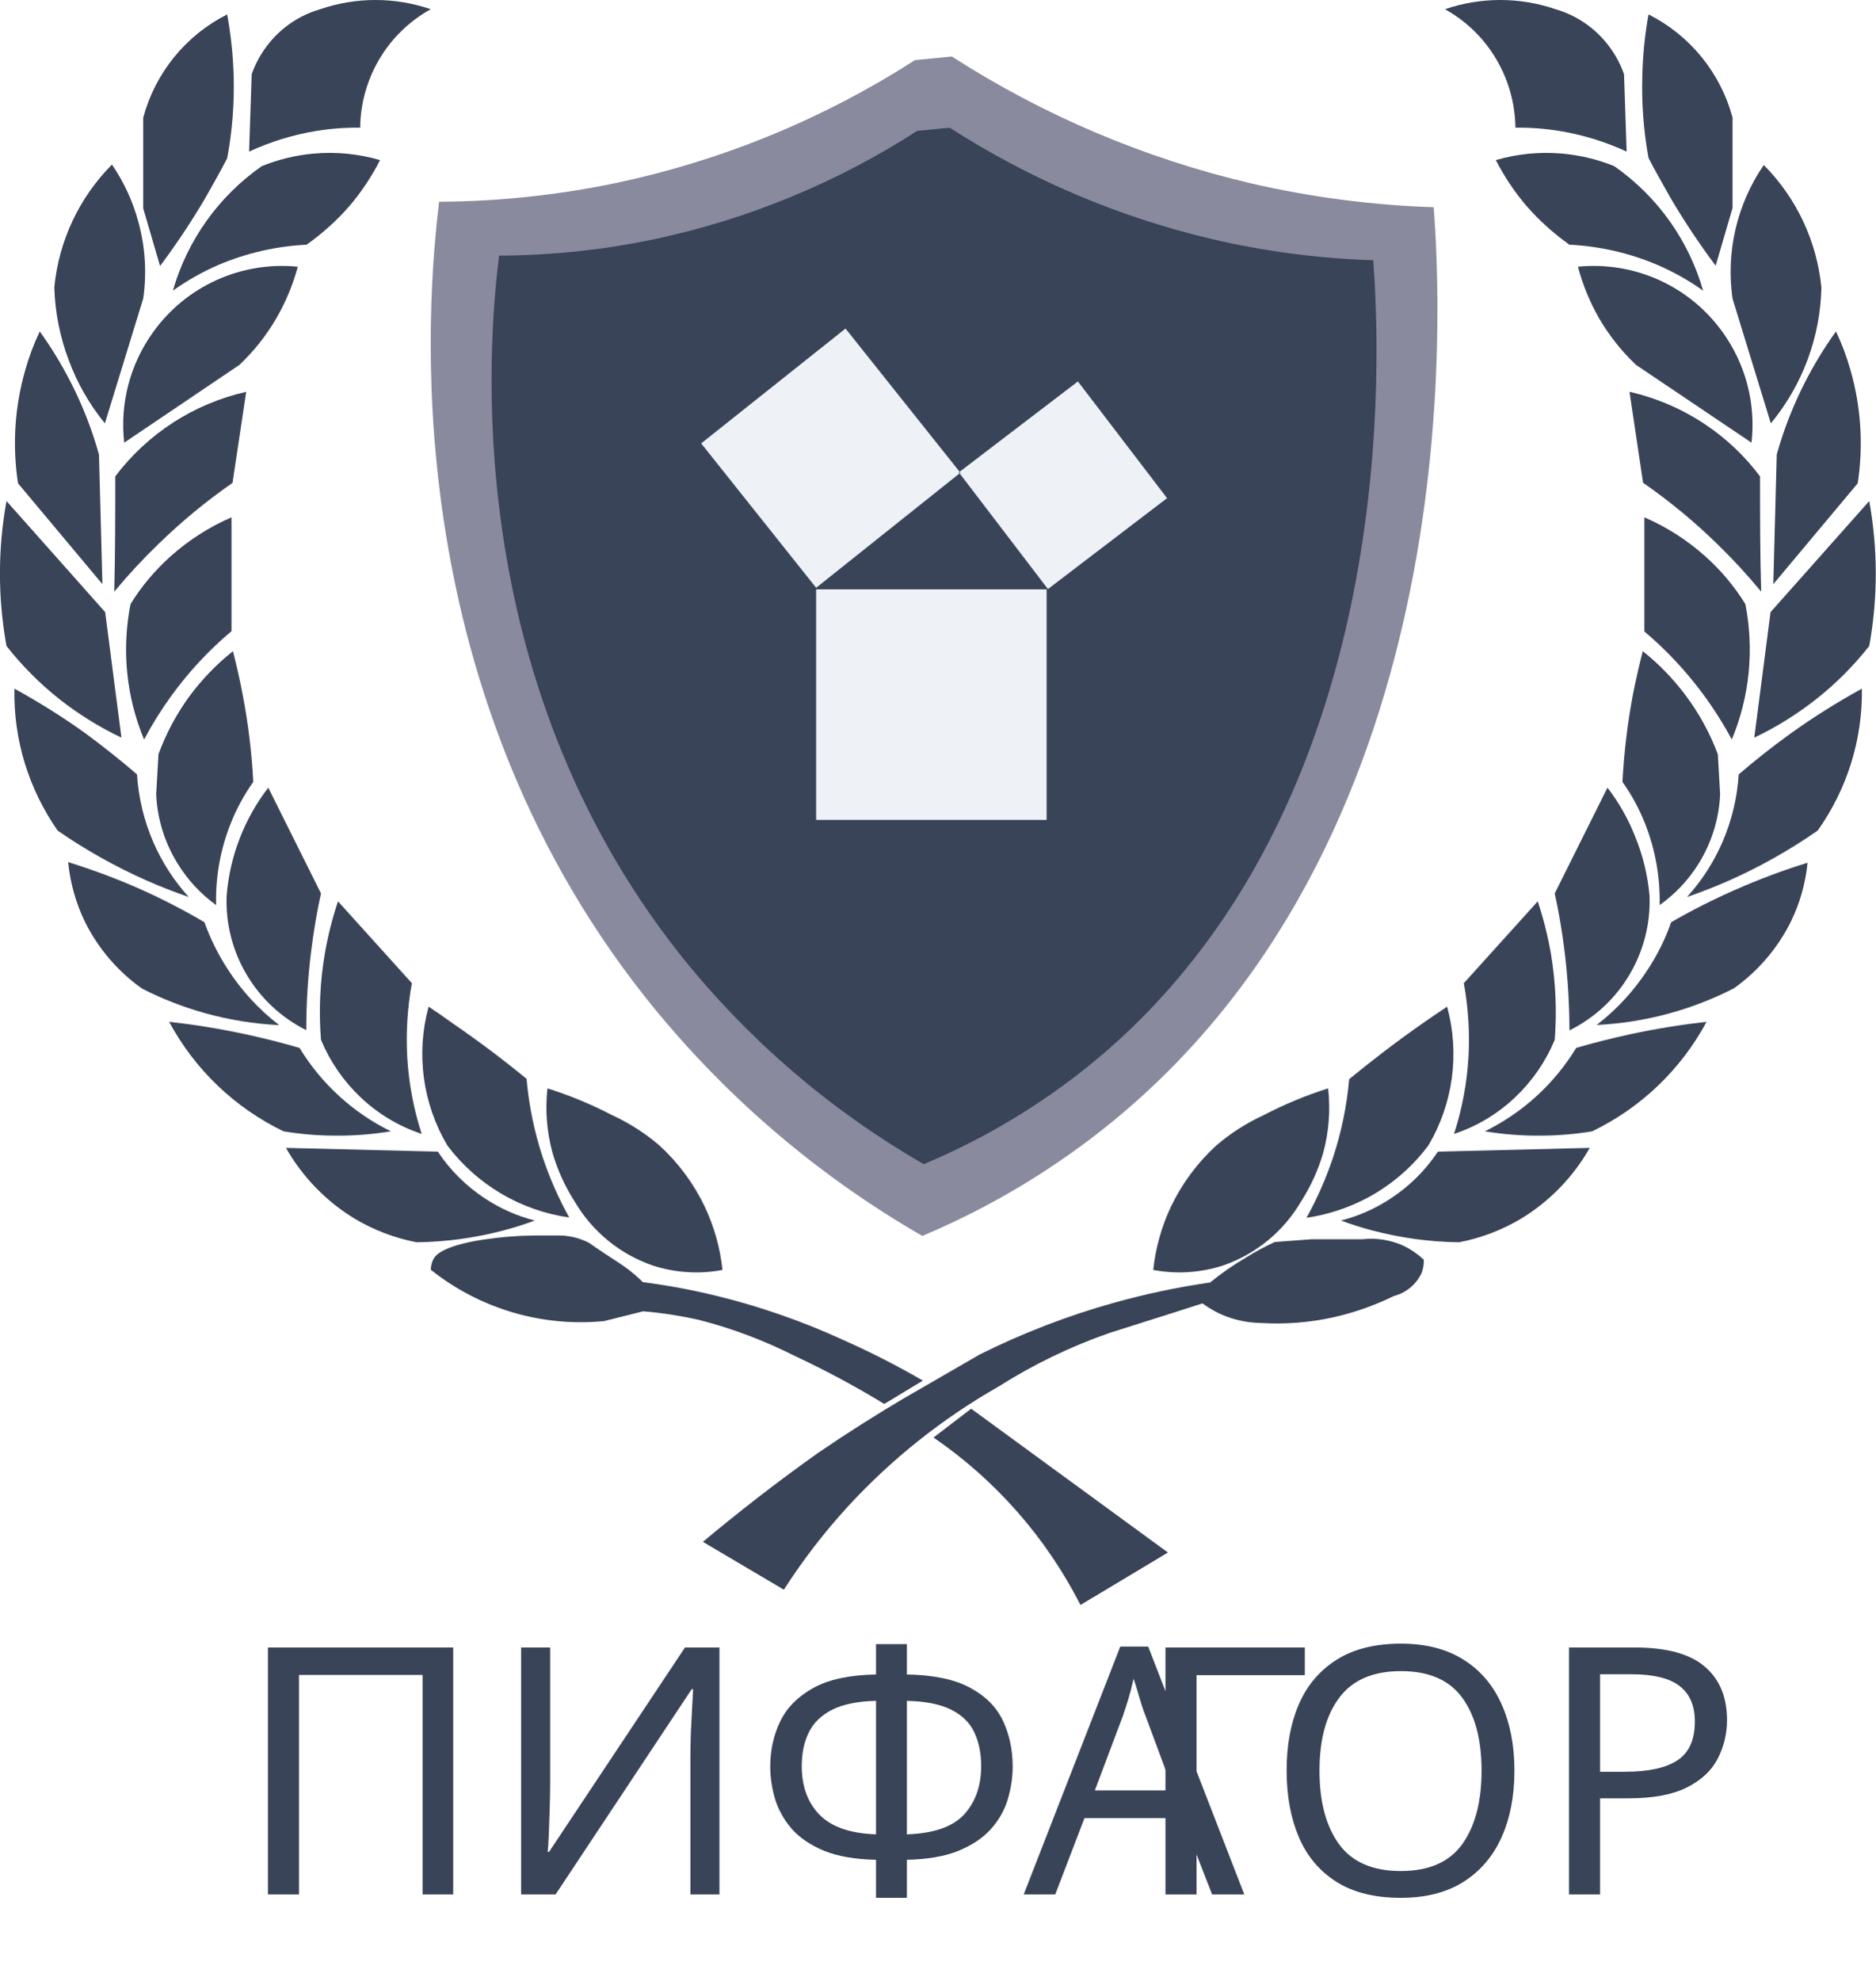
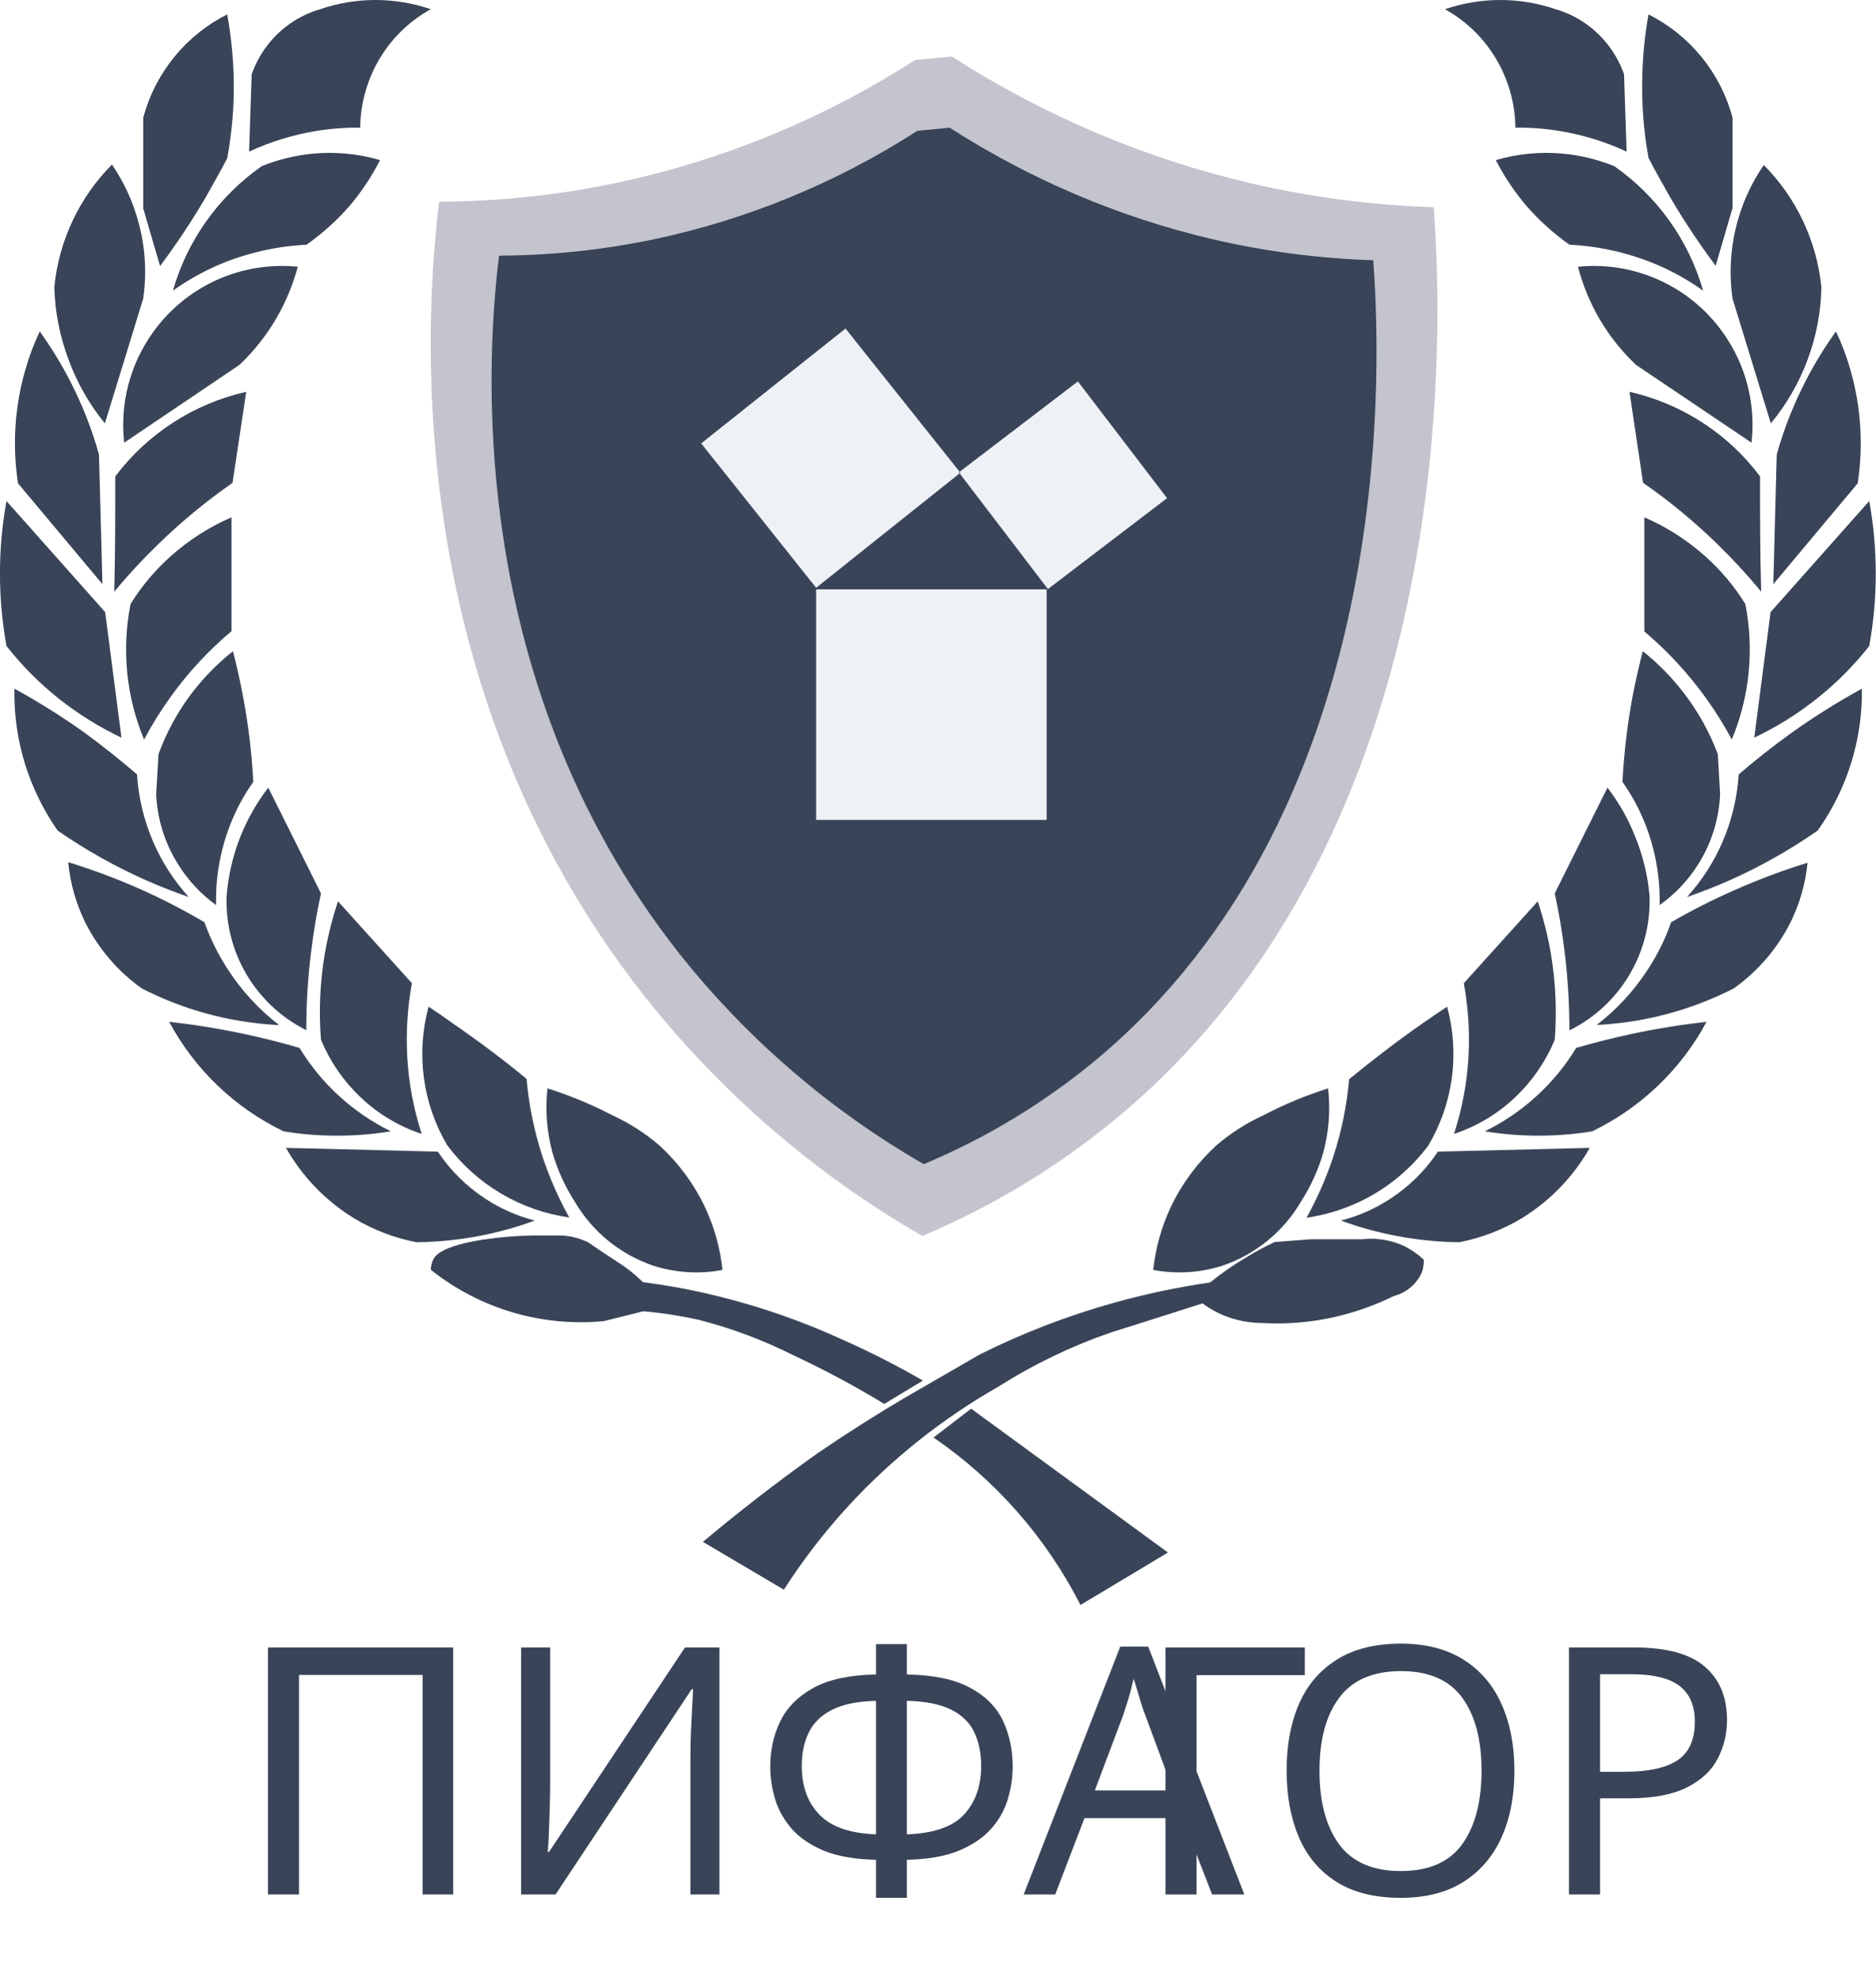
<svg xmlns="http://www.w3.org/2000/svg" xmlns:xlink="http://www.w3.org/1999/xlink" viewBox="0 0 130.2 137.42">
  <defs>
-     <style>.cls-1{fill:#8a8a9f;}.cls-2,.cls-4{fill:#394458;}.cls-3{fill:#eef1f6;}.cls-4{font-size:24px;font-family:Forum;}.cls-5{letter-spacing:-0.06em;}</style>
+     <style>
+ .cls-1{fill:#c4c4ce;}.cls-2,.cls-4{fill:#394458;}.cls-3{fill:#eef1f6;}
+ .cls-4{font-size:24px;font-family:Forum;}.cls-5{letter-spacing:-0.06em;}
+ </style>
    <symbol id="Новый_символ" data-name="Новый символ" viewBox="0 0 130.2 137.42">
      <path class="cls-1" d="M99.52,14.38c.48,6.55,2.61,43-22.22,63.39a53.92,53.92,0,0,1-13.28,8A67.74,67.74,0,0,1,44.75,69.15C27.32,47.08,29.65,20.9,30.48,14a61.58,61.58,0,0,0,12.27-1.3A62.06,62.06,0,0,0,63.51,4.17l2.56-.25a66.35,66.35,0,0,0,20.71,8.79A65.93,65.93,0,0,0,99.52,14.38Z" />
      <path class="cls-2" d="M95.32,18.06c.43,5.76,2.31,37.83-19.53,55.73a47.39,47.39,0,0,1-11.67,7A59.68,59.68,0,0,1,47.18,66.21C31.85,46.81,33.9,23.79,34.64,17.74A53.78,53.78,0,0,0,45.42,16.6,54.66,54.66,0,0,0,63.67,9.08l2.25-.22a58.36,58.36,0,0,0,18.2,7.73A57.51,57.51,0,0,0,95.32,18.06Z" />
      <rect class="cls-3" x="56.65" y="40.9" width="16" height="16" />
      <polygon class="cls-3" points="81.01 34.57 72.74 40.88 66.61 32.85 66.66 32.81 66.61 32.74 74.82 26.47 81.01 34.57" />
      <polygon class="cls-3" points="66.56 32.78 66.61 32.85 56.65 40.79 48.67 30.77 58.69 22.8 66.61 32.74 66.56 32.78" />
      <path class="cls-2" d="M29.9.64a11.84,11.84,0,0,0-7.68,0,7.08,7.08,0,0,0-2.45,1.27,7.25,7.25,0,0,0-2.3,3.24l-.18,5.37a18,18,0,0,1,4.65-1.43A17.44,17.44,0,0,1,25,8.86a9.57,9.57,0,0,1,1.48-5A9.46,9.46,0,0,1,29.9.64Z" />
      <path class="cls-2" d="M15.77,1A11.3,11.3,0,0,0,9.94,8.17v6.29l1.17,4a51.09,51.09,0,0,0,3.13-4.7c.56-1,1.07-1.88,1.53-2.78a27.18,27.18,0,0,0,.45-5.71A28.76,28.76,0,0,0,15.77,1Z" />
      <path class="cls-2" d="M12,20.17a15.87,15.87,0,0,1,6.17-8.64,12.62,12.62,0,0,1,3.59-.87,12.42,12.42,0,0,1,4.62.45,16.48,16.48,0,0,1-2.1,3.16,16.92,16.92,0,0,1-3,2.71,18,18,0,0,0-6.11,1.4A17.41,17.41,0,0,0,12,20.17Z" />
      <path class="cls-2" d="M8.62,30.72a11,11,0,0,1,2-7.66,11,11,0,0,1,10.05-4.55,14.82,14.82,0,0,1-1.49,3.58,14.48,14.48,0,0,1-2.56,3.23Z" />
      <path class="cls-2" d="M7.28,29.38l2.66-8.66a13,13,0,0,0-.33-5.3,13,13,0,0,0-1.84-4,14,14,0,0,0-4,8.51,15.47,15.47,0,0,0,1,5.06A15.28,15.28,0,0,0,7.28,29.38Z" />
      <path class="cls-2" d="M2.76,23a27.43,27.43,0,0,1,2.11,3.45,26.79,26.79,0,0,1,2,5.09l.24,9-5.86-7a18.37,18.37,0,0,1,.5-7.85A16.89,16.89,0,0,1,2.76,23Z" />
      <path class="cls-2" d="M17.09,27.19A15.72,15.72,0,0,0,8,33.06c0,2.67,0,5.34-.07,8A40.8,40.8,0,0,1,11,37.75a40.29,40.29,0,0,1,5.14-4.24Z" />
      <path class="cls-2" d="M10,51.32a25.47,25.47,0,0,1,1.87-3,25,25,0,0,1,4.2-4.52V35.9a15.6,15.6,0,0,0-4.21,2.69,14.92,14.92,0,0,0-2.8,3.33,16.24,16.24,0,0,0,.94,9.4Z" />
      <path class="cls-2" d="M8.43,51.19c-.38-2.9-.75-5.81-1.13-8.71L.45,34.77a28.14,28.14,0,0,0,0,10.06A22.31,22.31,0,0,0,4.1,48.5,22.7,22.7,0,0,0,8.43,51.19Z" />
      <path class="cls-2" d="M15,62.81a14.3,14.3,0,0,1,1-5.63,13.72,13.72,0,0,1,1.58-2.92,44.37,44.37,0,0,0-.75-6.13c-.19-1-.42-2-.66-2.94a16.56,16.56,0,0,0-3,3.1A16.33,16.33,0,0,0,11,52.34l-.16,2.78a9.93,9.93,0,0,0,1.49,4.81A10,10,0,0,0,15,62.81Z" />
      <path class="cls-2" d="M9.51,53.74a14.05,14.05,0,0,0,1.13,4.7,13.9,13.9,0,0,0,2.46,3.81c-.92-.32-1.89-.69-2.89-1.13A37.72,37.72,0,0,1,4,57.64,16.91,16.91,0,0,1,1.73,53,16.64,16.64,0,0,1,1,47.79a49.08,49.08,0,0,1,4.89,3.07C7.21,51.83,8.43,52.81,9.51,53.74Z" />
      <path class="cls-2" d="M21.26,71.49a43.18,43.18,0,0,1,.32-5.33c.18-1.5.42-2.89.7-4.16l-3.66-7.34a14.14,14.14,0,0,0-2.89,7.51,10,10,0,0,0,5.53,9.32Z" />
      <path class="cls-2" d="M19.38,71.14a15.4,15.4,0,0,1-3.58-3.89A15.59,15.59,0,0,1,14.19,64,45,45,0,0,0,9.73,61.7a45.15,45.15,0,0,0-5-1.87A12.25,12.25,0,0,0,5.91,64,12.51,12.51,0,0,0,9.85,68.6a23.29,23.29,0,0,0,4.38,1.71A23.64,23.64,0,0,0,19.38,71.14Z" />
      <path class="cls-2" d="M23.46,62.55a24.94,24.94,0,0,0-.91,3.61,24.14,24.14,0,0,0-.27,6,11.62,11.62,0,0,0,2.76,4,11.34,11.34,0,0,0,4.23,2.53,21.32,21.32,0,0,1-1-5.29,21.92,21.92,0,0,1,.32-5.17Z" />
      <path class="cls-2" d="M20.79,72.72a15.3,15.3,0,0,0,6.34,5.79,22.65,22.65,0,0,1-3.94.3,22.21,22.21,0,0,1-3.51-.3,17.78,17.78,0,0,1-7.94-7.6c1.63.18,3.41.46,5.29.86C18.36,72.06,19.62,72.38,20.79,72.72Z" />
      <path class="cls-2" d="M29.75,69.86a12.47,12.47,0,0,0,1.3,9.63,12.84,12.84,0,0,0,8.46,5,25,25,0,0,1-1.85-4.21,24.06,24.06,0,0,1-1.11-5.41C35,73.59,33.25,72.27,31.4,71,30.85,70.6,30.3,70.22,29.75,69.86Z" />
      <path class="cls-2" d="M30.39,79.92a11.47,11.47,0,0,0,3.32,3.28,11.24,11.24,0,0,0,3.41,1.5,21.56,21.56,0,0,1-2.14.68,24.77,24.77,0,0,1-6.06.83,13.26,13.26,0,0,1-4.34-1.66,13.61,13.61,0,0,1-4.73-4.89Z" />
      <path class="cls-2" d="M29.9,88.1a1.75,1.75,0,0,1,.18-.71c.14-.26.57-.91,3.43-1.36A25.74,25.74,0,0,1,37,85.74c.67,0,1.24,0,1.62,0a4.65,4.65,0,0,1,2.19.47c.22.12.14.1,1.1.74s1.22.78,1.72,1.16a11.88,11.88,0,0,1,1,.87,46.35,46.35,0,0,1,5.07.94A48.62,48.62,0,0,1,58.55,93a57.07,57.07,0,0,1,5.51,2.81l-2.68,1.62a64.31,64.31,0,0,0-6.25-3.35,32.77,32.77,0,0,0-6.6-2.48A28.71,28.71,0,0,0,44.65,91l-2.72.68a16.7,16.7,0,0,1-12-3.54Z" />
      <path class="cls-2" d="M50.15,88.13a13.65,13.65,0,0,0-1.22-4.37,13.84,13.84,0,0,0-3.16-4.27,14,14,0,0,0-3.28-2.1A27.71,27.71,0,0,0,38,75.53,12,12,0,0,0,38.35,80,13,13,0,0,0,39.9,83.4a10.08,10.08,0,0,0,5.43,4.43A9.81,9.81,0,0,0,50.15,88.13Z" />
      <path class="cls-2" d="M48.79,107l5.62,3.32a42.47,42.47,0,0,1,4.46-5.79,43.32,43.32,0,0,1,10.43-8.3,37.24,37.24,0,0,1,7.75-3.74l4.36-1.38,2.06-.66a6.75,6.75,0,0,0,1.77.95,7.08,7.08,0,0,0,2.27.41,18.16,18.16,0,0,0,5.07-.4,18.75,18.75,0,0,0,4.17-1.47,2.93,2.93,0,0,0,1.93-1.6,2.32,2.32,0,0,0,.15-.92,5.64,5.64,0,0,0-1.33-.93A5.44,5.44,0,0,0,94.56,86l-3.51,0-2.56.19a17.7,17.7,0,0,0-2,1.08A19.18,19.18,0,0,0,84,89a53.26,53.26,0,0,0-6.68,1.41A52.48,52.48,0,0,0,68,94l-5.19,3c-1.92,1.13-3.93,2.4-6,3.81C53.86,102.9,51.18,105,48.79,107Z" />
      <path class="cls-2" d="M81.07,107.74,75,111.38a31.32,31.32,0,0,0-10.2-11.62l2.61-2Z" />
      <path class="cls-2" d="M22.09,78.51" />
      <path class="cls-2" d="M20.81,5.59" />
      <path class="cls-2" d="M100.3.64a11.84,11.84,0,0,1,7.68,0,7.08,7.08,0,0,1,2.45,1.27,7.25,7.25,0,0,1,2.3,3.24l.18,5.37a18,18,0,0,0-4.65-1.43,17.44,17.44,0,0,0-3.07-.23,9.57,9.57,0,0,0-1.48-5A9.46,9.46,0,0,0,100.3.64Z" />
      <path class="cls-2" d="M114.43,1a11.3,11.3,0,0,1,5.83,7.15v6.29l-1.17,4a51.09,51.09,0,0,1-3.13-4.7c-.56-1-1.07-1.88-1.53-2.78A27.18,27.18,0,0,1,114,5.23,27.45,27.45,0,0,1,114.43,1Z" />
      <path class="cls-2" d="M118.22,20.17a15.87,15.87,0,0,0-6.17-8.64,12.62,12.62,0,0,0-3.59-.87,12.48,12.48,0,0,0-4.63.45,16.6,16.6,0,0,0,2.11,3.16,16.92,16.92,0,0,0,3,2.71,17.89,17.89,0,0,1,6.1,1.4A17.2,17.2,0,0,1,118.22,20.17Z" />
      <path class="cls-2" d="M121.58,30.72a11,11,0,0,0-2-7.66,11,11,0,0,0-10.05-4.55A14.82,14.82,0,0,0,111,22.09a14.48,14.48,0,0,0,2.56,3.23Z" />
      <path class="cls-2" d="M122.92,29.38l-2.66-8.66a13.1,13.1,0,0,1,2.17-9.27,14,14,0,0,1,4,8.51,15.31,15.31,0,0,1-3.51,9.42Z" />
      <path class="cls-2" d="M127.44,23a27.43,27.43,0,0,0-2.11,3.45,26.79,26.79,0,0,0-2,5.09l-.24,9,5.86-7a18.37,18.37,0,0,0-.5-7.85A16.89,16.89,0,0,0,127.44,23Z" />
      <path class="cls-2" d="M113.11,27.19a15.7,15.7,0,0,1,5.31,2.3,15.47,15.47,0,0,1,3.75,3.57c0,2.67,0,5.34.08,8a40.8,40.8,0,0,0-3.06-3.32,40.29,40.29,0,0,0-5.14-4.24Z" />
      <path class="cls-2" d="M120.21,51.32a25.77,25.77,0,0,0-6.07-7.5V35.9a15.6,15.6,0,0,1,4.21,2.69,14.92,14.92,0,0,1,2.8,3.33,16.24,16.24,0,0,1-.94,9.4Z" />
      <path class="cls-2" d="M121.77,51.19c.38-2.9.75-5.81,1.13-8.71l6.85-7.71a28.14,28.14,0,0,1,0,10.06,22,22,0,0,1-3.66,3.67A22.67,22.67,0,0,1,121.77,51.19Z" />
      <path class="cls-2" d="M115.2,62.81a14.49,14.49,0,0,0-1-5.63,13.72,13.72,0,0,0-1.58-2.92,45.84,45.84,0,0,1,.74-6.13c.2-1,.43-2,.67-2.94a16.56,16.56,0,0,1,3,3.1,16.33,16.33,0,0,1,2.21,4.05l.16,2.78a9.93,9.93,0,0,1-1.49,4.81A10,10,0,0,1,115.2,62.81Z" />
      <path class="cls-2" d="M120.69,53.74a14.05,14.05,0,0,1-1.13,4.7,13.9,13.9,0,0,1-2.46,3.81c.92-.32,1.89-.69,2.89-1.13a37.18,37.18,0,0,0,6.18-3.48,16.56,16.56,0,0,0,3.07-9.85,49.08,49.08,0,0,0-4.89,3.07C123,51.83,121.77,52.81,120.69,53.74Z" />
      <path class="cls-2" d="M108.94,71.49a45.23,45.23,0,0,0-.32-5.33c-.18-1.5-.42-2.89-.7-4.16l3.66-7.34a13.85,13.85,0,0,1,1.92,3.39,14,14,0,0,1,1,4.12,10,10,0,0,1-5.53,9.32Z" />
      <path class="cls-2" d="M110.82,71.14a15.59,15.59,0,0,0,3.58-3.89A15,15,0,0,0,116,64a45.22,45.22,0,0,1,4.47-2.26,45.78,45.78,0,0,1,5-1.87A12,12,0,0,1,124.29,64a12.51,12.51,0,0,1-3.94,4.59,23.39,23.39,0,0,1-9.53,2.54Z" />
      <path class="cls-2" d="M106.74,62.55a24.94,24.94,0,0,1,.91,3.61,24.63,24.63,0,0,1,.27,6,11.62,11.62,0,0,1-2.76,4,11.34,11.34,0,0,1-4.23,2.53,21.32,21.32,0,0,0,1-5.29,21.92,21.92,0,0,0-.32-5.17Z" />
      <path class="cls-2" d="M109.41,72.72a15.3,15.3,0,0,1-6.34,5.79,22.65,22.65,0,0,0,3.94.3,22.21,22.21,0,0,0,3.51-.3,17.78,17.78,0,0,0,7.94-7.6c-1.63.18-3.41.46-5.29.86C111.84,72.06,110.58,72.38,109.41,72.72Z" />
      <path class="cls-2" d="M100.45,69.86a12.47,12.47,0,0,1-1.3,9.63,12.86,12.86,0,0,1-4.26,3.65,13.06,13.06,0,0,1-4.2,1.37,25,25,0,0,0,1.85-4.21,24.06,24.06,0,0,0,1.11-5.41c1.59-1.3,3.3-2.62,5.15-3.91C99.35,70.6,99.9,70.22,100.45,69.86Z" />
      <path class="cls-2" d="M99.81,79.92a11.47,11.47,0,0,1-3.32,3.28,11.24,11.24,0,0,1-3.41,1.5,21.56,21.56,0,0,0,2.14.68,24.77,24.77,0,0,0,6.06.83,13.26,13.26,0,0,0,4.34-1.66,13.61,13.61,0,0,0,4.73-4.89Z" />
      <path class="cls-2" d="M80.05,88.13a13.65,13.65,0,0,1,1.22-4.37,13.84,13.84,0,0,1,3.16-4.27,14,14,0,0,1,3.28-2.1,27.71,27.71,0,0,1,4.48-1.86A12,12,0,0,1,91.85,80,13,13,0,0,1,90.3,83.4a10.08,10.08,0,0,1-5.43,4.43A9.81,9.81,0,0,1,80.05,88.13Z" />
      <path class="cls-2" d="M108.11,78.51" />
      <path class="cls-2" d="M109.39,5.59" />
      <text class="cls-4" transform="translate(16.27 131.47)">ПИФА<tspan class="cls-5" x="62.3" y="0">Г</tspan>
        <tspan x="71.57" y="0">ОР</tspan>
      </text>
    </symbol>
  </defs>
  <g id="Слой_2" data-name="Слой 2">
    <g id="Слой_1-2" data-name="Слой 1">
      <use width="130.2" height="137.42" xlink:href="#Новый_символ" />
    </g>
  </g>
</svg>
